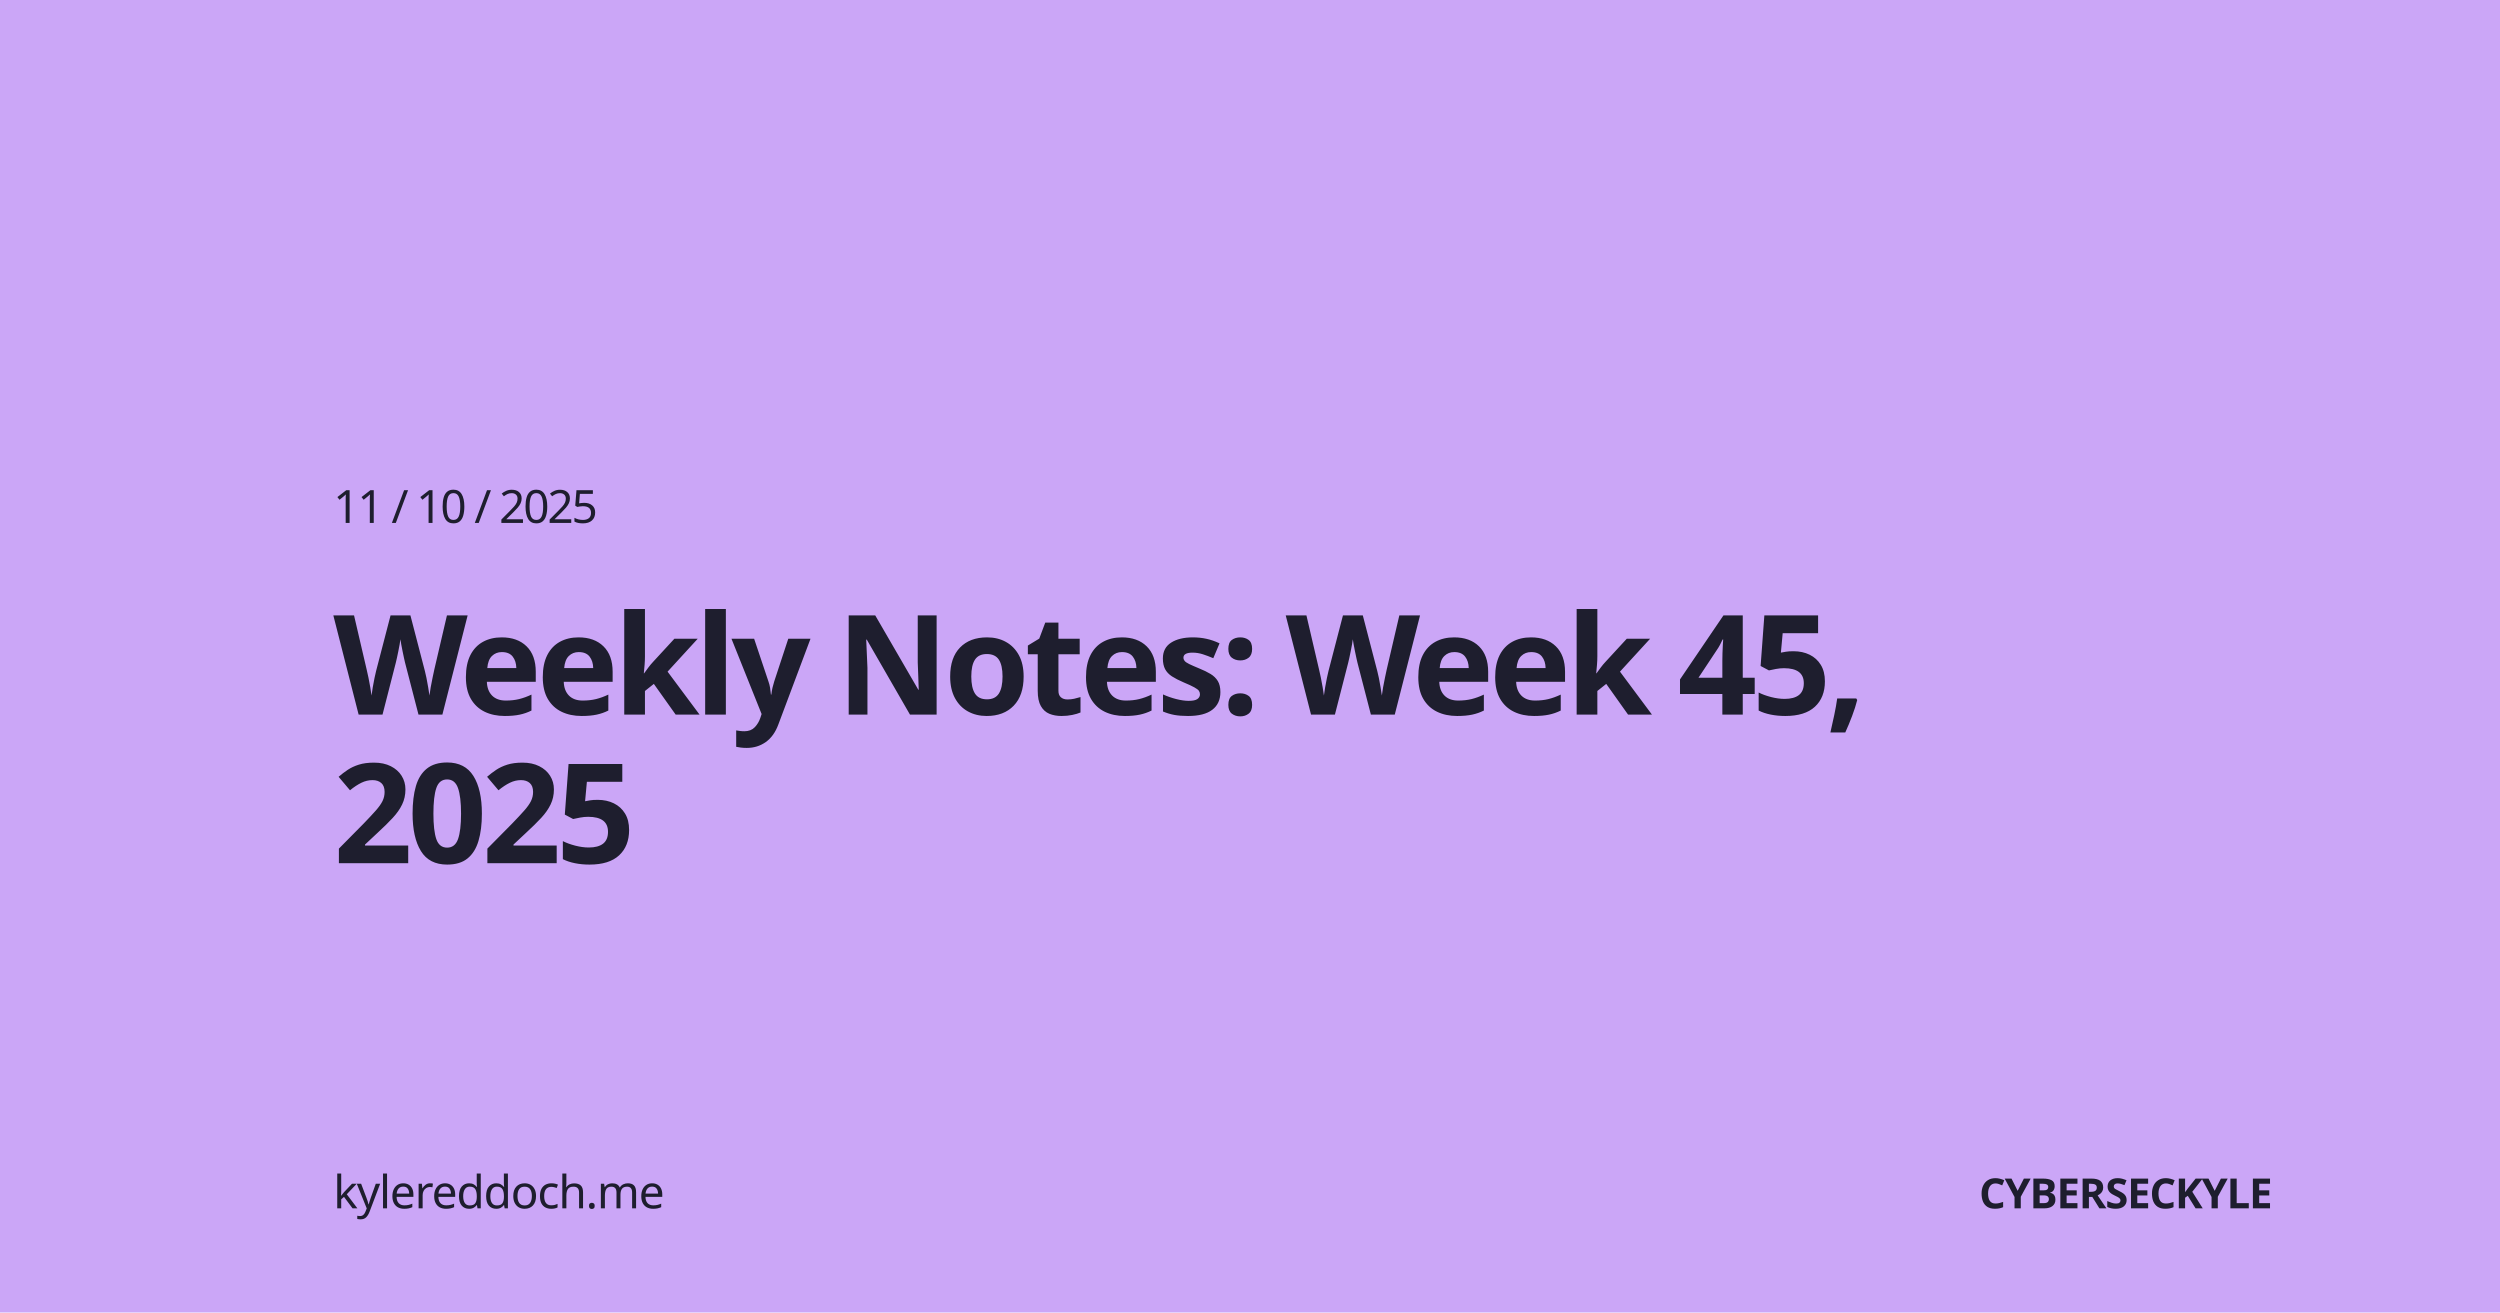
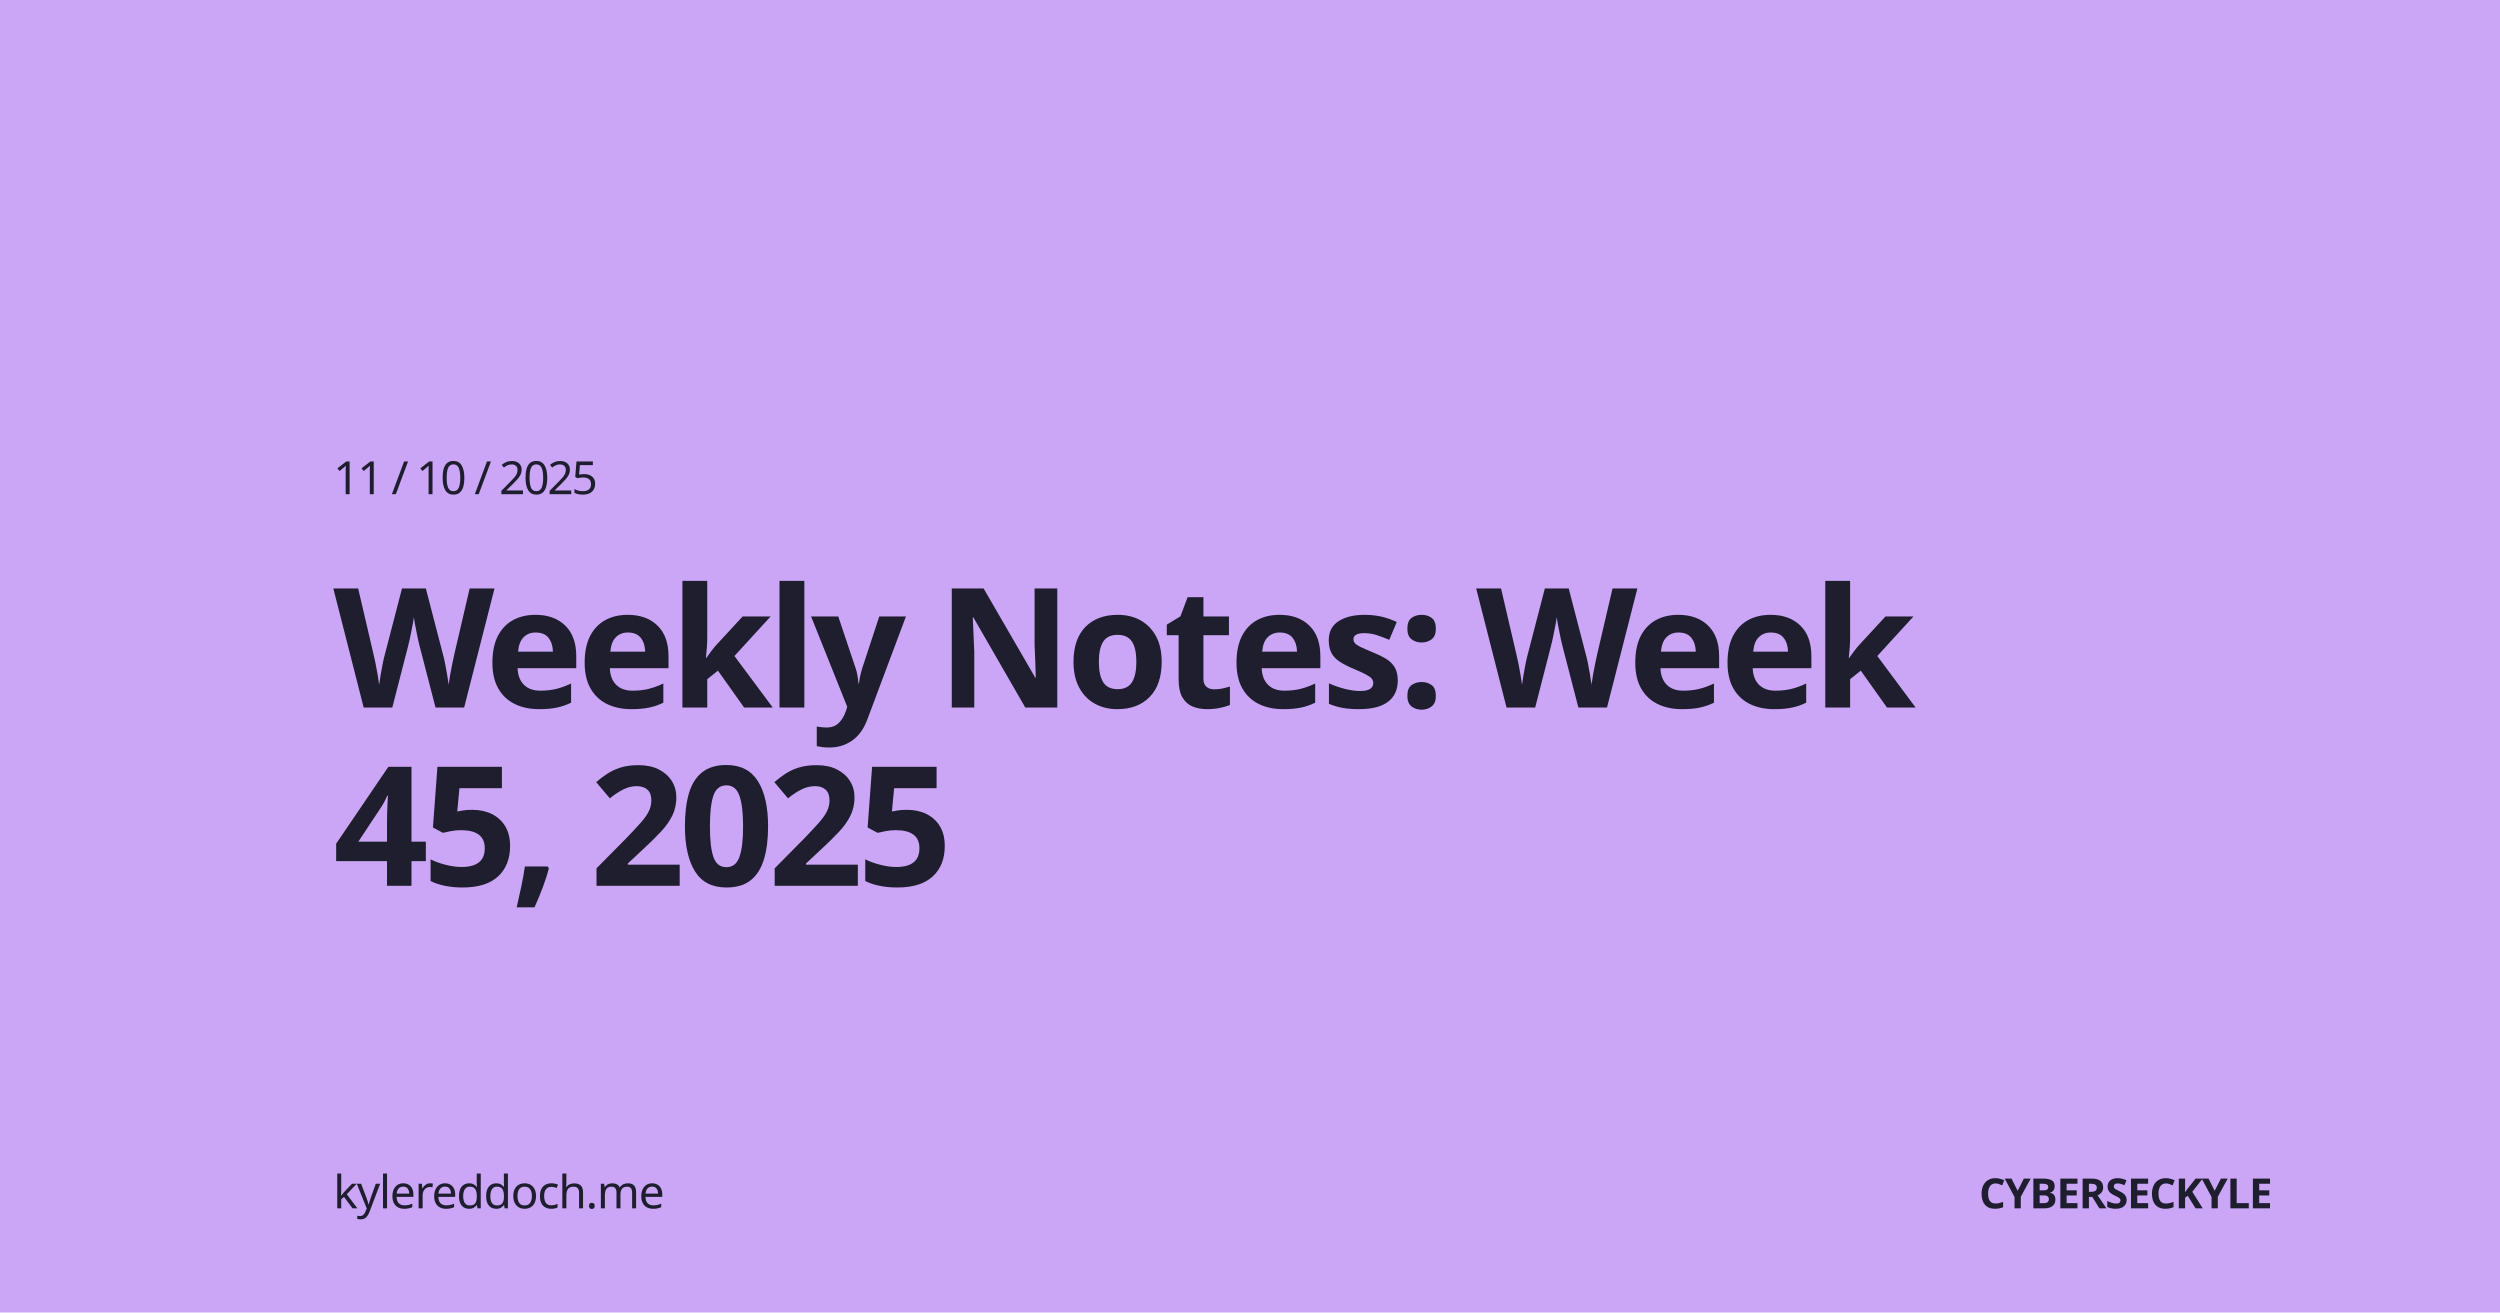
<svg xmlns="http://www.w3.org/2000/svg" width="1200" height="630" viewBox="0 0 1200 630" version="1.1">
  <rect id="bg" width="100%" height="100%" opacity="1" fill="#cba6f7" />
  <text font-family="'Atkinson Hyperlegible', Ubuntu, sans-serif" font-size="22" font-weight="500" fill="#1e1e2e" letter-spacing="-1">
-     <tspan x="160" y="251">
+     <tspan x="160" y="237.2">
      11 / 10 / 2025
    </tspan>
  </text>
-   <text id="text" font-family="'Atkinson Hyperlegible', Ubuntu, sans-serif" font-size="66.667" font-weight="750" fill="#1e1e2e" letter-spacing="-2.5">
-     <tspan x="160" y="343">
-         Weekly Notes: Week 45,
+   <text id="text" font-family="'Atkinson Hyperlegible', Ubuntu, sans-serif" font-size="80" font-weight="700" fill="#1e1e2e" letter-spacing="-3">
+     <tspan x="160" y="339.6">
+         Weekly Notes: Week
      </tspan>
-     <tspan x="160" y="414.333">
-         2025
+     <tspan x="160" y="425.2">
+         45, 2025
      </tspan>
  </text>
  <text font-family="'Atkinson Hyperlegible', Ubuntu, sans-serif" font-size="22" font-weight="500" fill="#1e1e2e" letter-spacing="-0.5">
    <tspan x="160" y="580">kylereddoch.me</tspan>
  </text>
  <text font-family="'Atkinson Hyperlegible', Ubuntu, sans-serif" font-size="20" font-weight="600" fill="#1e1e2e" letter-spacing="-0.5">
    <tspan x="950" y="580">CYBERSECKYLE</tspan>
  </text>
</svg>
